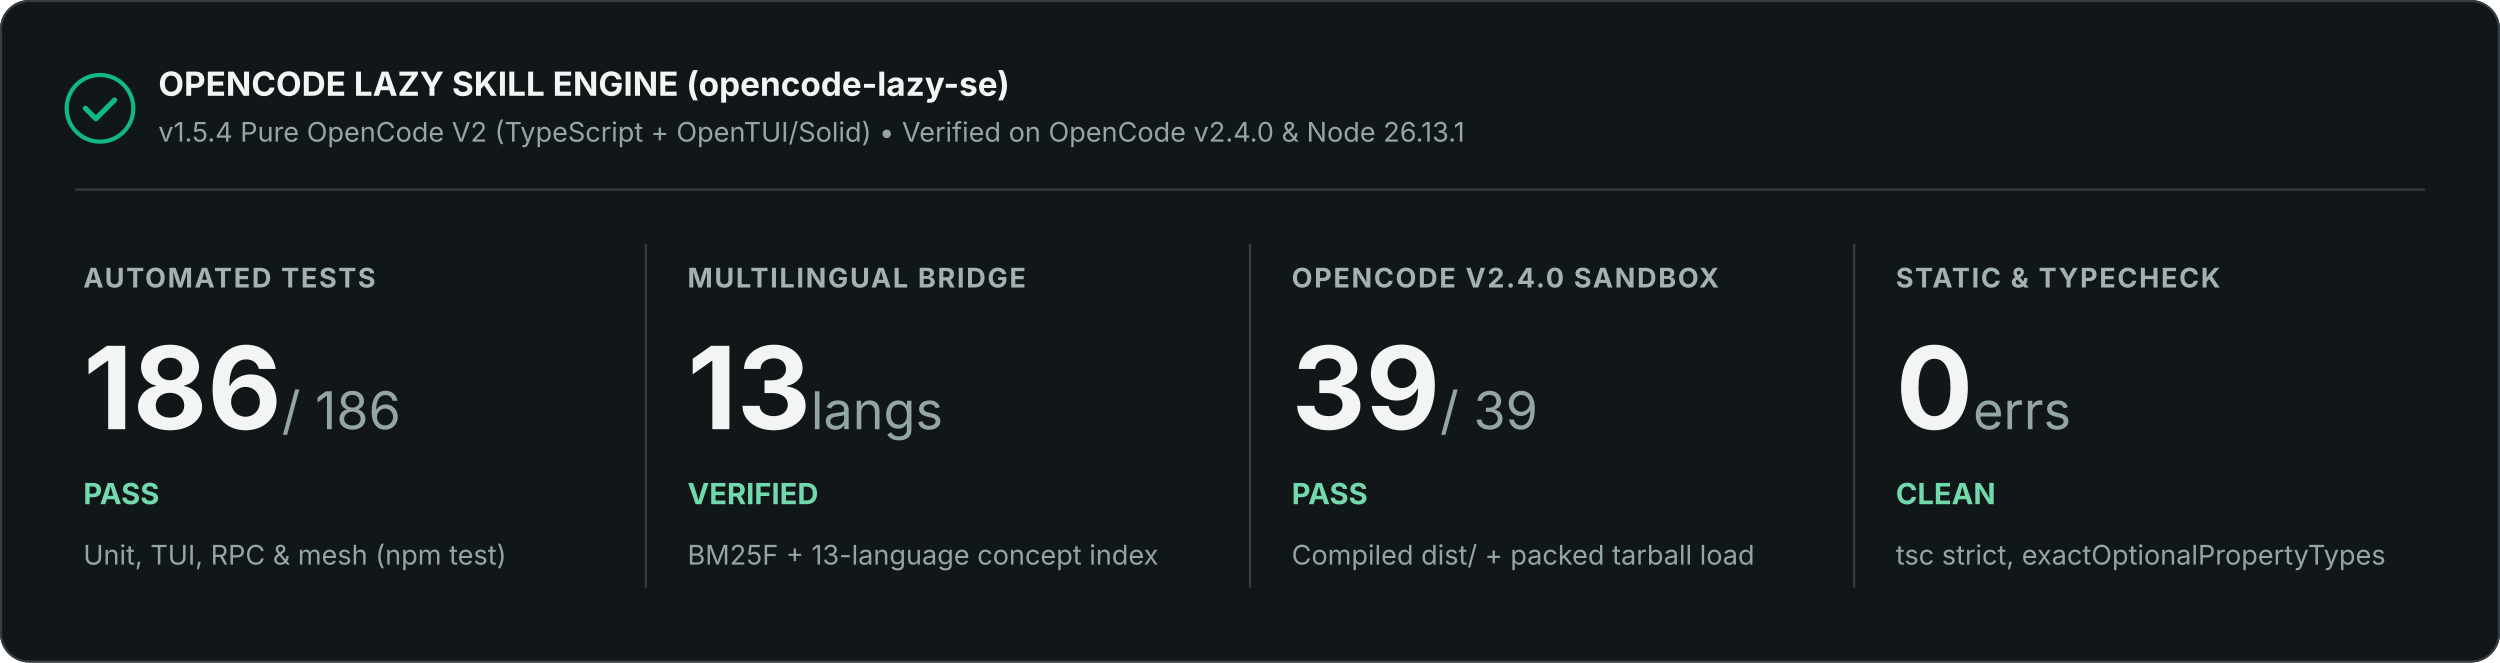
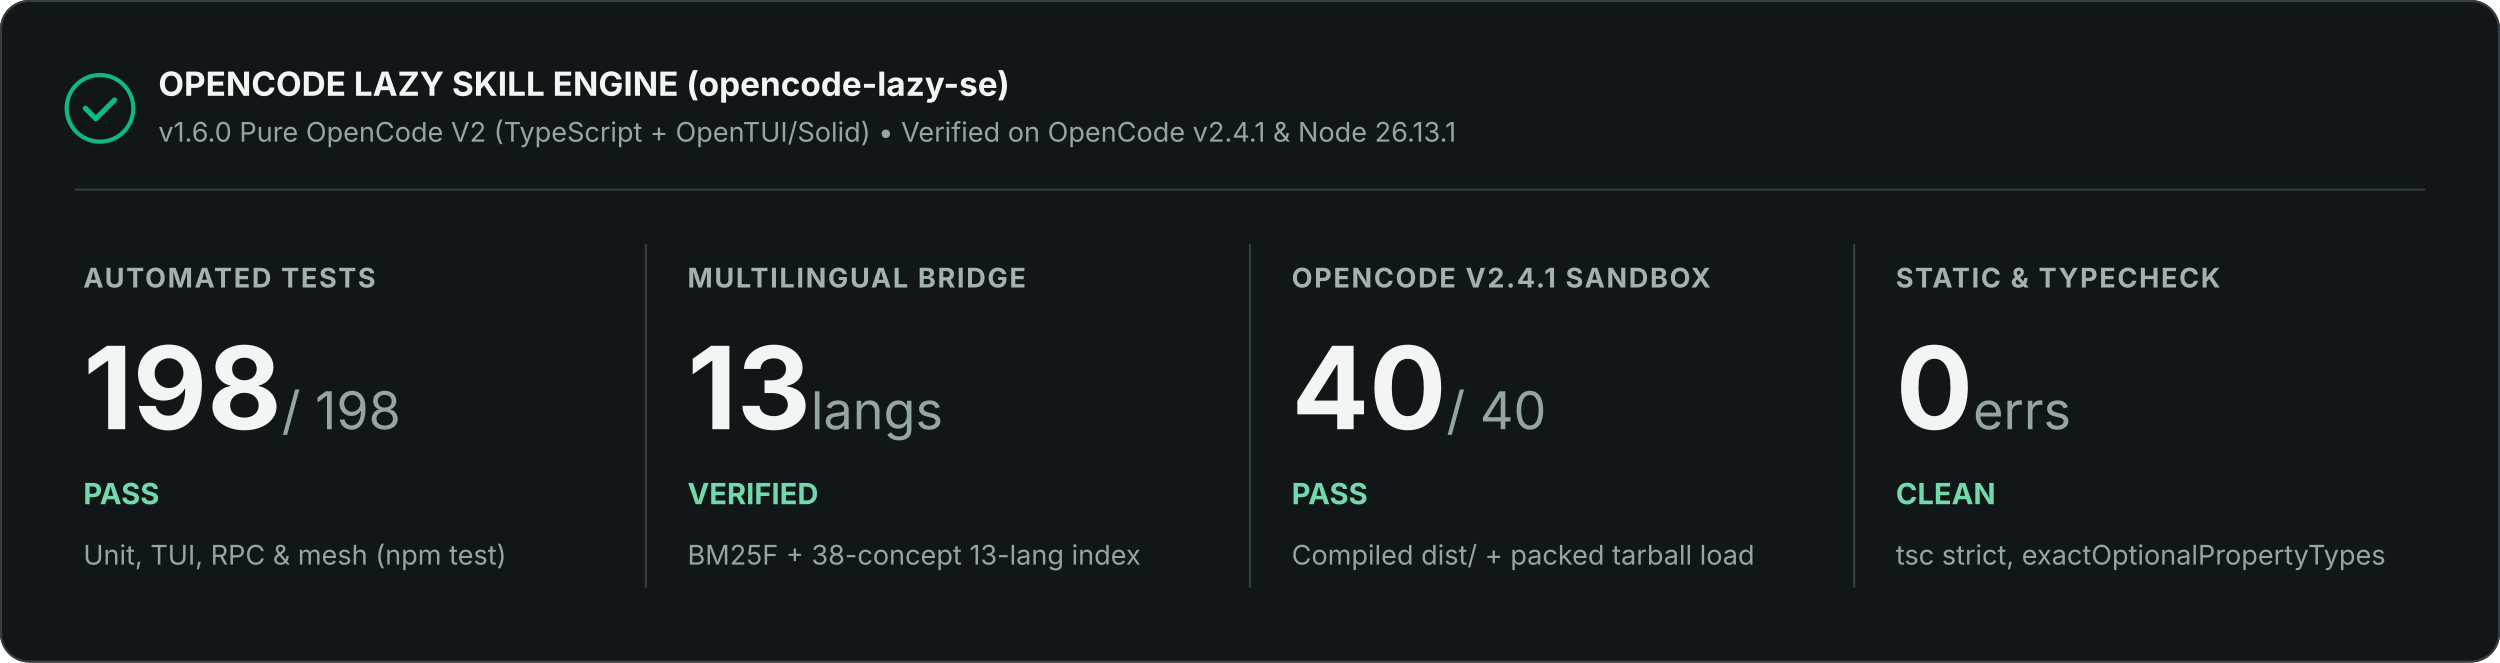
<svg xmlns="http://www.w3.org/2000/svg" width="1200" height="318" viewBox="0 0 1200 318" role="img" aria-labelledby="title description">
  <rect width="1200" height="318" rx="14" fill="#111619" />
  <rect x=".5" y=".5" width="1199" height="317" rx="13.5" stroke="#353e42" fill="none" />
  <circle cx="48" cy="52" r="16" fill="none" stroke="#10b981" stroke-width="2" />
  <path d="M41 52l5 5 9-9" stroke="#10b981" stroke-width="2.5" stroke-linecap="round" stroke-linejoin="round" fill="none" />
  <text x="76" y="46" font-family="Inter, Segoe UI, Arial, sans-serif" font-size="16" font-weight="700" fill="#f2f5f4">OPENCODE LAZY SKILL ENGINE (opencode-lazy-se)</text>
-   <text x="76" y="68" font-family="Inter, Segoe UI, Arial, sans-serif" font-size="13" fill="#94a6a1">v1.5.4 Pure OpenCode V2 (TypeScript + OpenTUI/Solid) • Verified on OpenCode v2.4.0 &amp; Node 26.13.1</text>
+   <text x="76" y="68" font-family="Inter, Segoe UI, Arial, sans-serif" font-size="13" fill="#94a6a1">v1.6.0 Pure OpenCode V2 (TypeScript + OpenTUI/Solid) • Verified on OpenCode v2.4.1 &amp; Node 26.13.1</text>
  <path d="M36 91H1164" stroke="#353e42" />
  <text x="40" y="138" font-family="Inter, Segoe UI, Arial, sans-serif" font-size="13" font-weight="700" letter-spacing=".8" fill="#a3b2ae">AUTOMATED TESTS</text>
-   <text x="40" y="206" font-family="Inter, Segoe UI, Arial, sans-serif" font-size="55" font-weight="700" fill="#f2f5f4">186<tspan font-size="25" font-weight="400" fill="#94a6a1"> / 186</tspan>
+   <text x="40" y="206" font-family="Inter, Segoe UI, Arial, sans-serif" font-size="55" font-weight="700" fill="#f2f5f4">198<tspan font-size="25" font-weight="400" fill="#94a6a1"> / 198</tspan>
  </text>
  <text x="40" y="242" font-family="Inter, Segoe UI, Arial, sans-serif" font-size="14" font-weight="700" fill="#72d9ad">PASS</text>
  <text x="40" y="271" font-family="Inter, Segoe UI, Arial, sans-serif" font-size="13" fill="#94a6a1">Unit, TUI, RPC &amp; mesh (npm test)</text>
  <path d="M310 117v165" stroke="#353e42" />
  <text x="330" y="138" font-family="Inter, Segoe UI, Arial, sans-serif" font-size="13" font-weight="700" letter-spacing=".8" fill="#a3b2ae">MULTILINGUAL BRIDGE</text>
  <text x="330" y="206" font-family="Inter, Segoe UI, Arial, sans-serif" font-size="55" font-weight="700" fill="#f2f5f4">13<tspan font-size="25" font-weight="400" fill="#94a6a1"> langs</tspan>
  </text>
  <text x="330" y="242" font-family="Inter, Segoe UI, Arial, sans-serif" font-size="14" font-weight="700" fill="#72d9ad">VERIFIED</text>
-   <text x="330" y="271" font-family="Inter, Segoe UI, Arial, sans-serif" font-size="13" fill="#94a6a1">BM25F + 13-language concept index</text>
+   <text x="330" y="271" font-family="Inter, Segoe UI, Arial, sans-serif" font-size="13" fill="#94a6a1">BM25F + 38-concept 13-lang index</text>
  <path d="M600 117v165" stroke="#353e42" />
-   <text x="620" y="138" font-family="Inter, Segoe UI, Arial, sans-serif" font-size="13" font-weight="700" letter-spacing=".8" fill="#a3b2ae">OPENCODE V2.4.0 SANDBOX</text>
-   <text x="620" y="206" font-family="Inter, Segoe UI, Arial, sans-serif" font-size="55" font-weight="700" fill="#f2f5f4">39<tspan font-size="25" font-weight="400" fill="#94a6a1"> / 39</tspan>
+   <text x="620" y="138" font-family="Inter, Segoe UI, Arial, sans-serif" font-size="13" font-weight="700" letter-spacing=".8" fill="#a3b2ae">OPENCODE V2.4.1 SANDBOX</text>
+   <text x="620" y="206" font-family="Inter, Segoe UI, Arial, sans-serif" font-size="55" font-weight="700" fill="#f2f5f4">40<tspan font-size="25" font-weight="400" fill="#94a6a1"> / 40</tspan>
  </text>
  <text x="620" y="242" font-family="Inter, Segoe UI, Arial, sans-serif" font-size="14" font-weight="700" fill="#72d9ad">PASS</text>
  <text x="620" y="271" font-family="Inter, Segoe UI, Arial, sans-serif" font-size="13" fill="#94a6a1">Compiled dist/ + packed tarball load</text>
  <path d="M890 117v165" stroke="#353e42" />
  <text x="910" y="138" font-family="Inter, Segoe UI, Arial, sans-serif" font-size="13" font-weight="700" letter-spacing=".8" fill="#a3b2ae">STATIC &amp; TYPECHECK</text>
  <text x="910" y="206" font-family="Inter, Segoe UI, Arial, sans-serif" font-size="55" font-weight="700" fill="#f2f5f4">0<tspan font-size="25" font-weight="400" fill="#94a6a1"> errs</tspan>
  </text>
  <text x="910" y="242" font-family="Inter, Segoe UI, Arial, sans-serif" font-size="14" font-weight="700" fill="#72d9ad">CLEAN</text>
  <text x="910" y="271" font-family="Inter, Segoe UI, Arial, sans-serif" font-size="13" fill="#94a6a1">tsc strict, exactOptionalPropertyTypes</text>
</svg>
